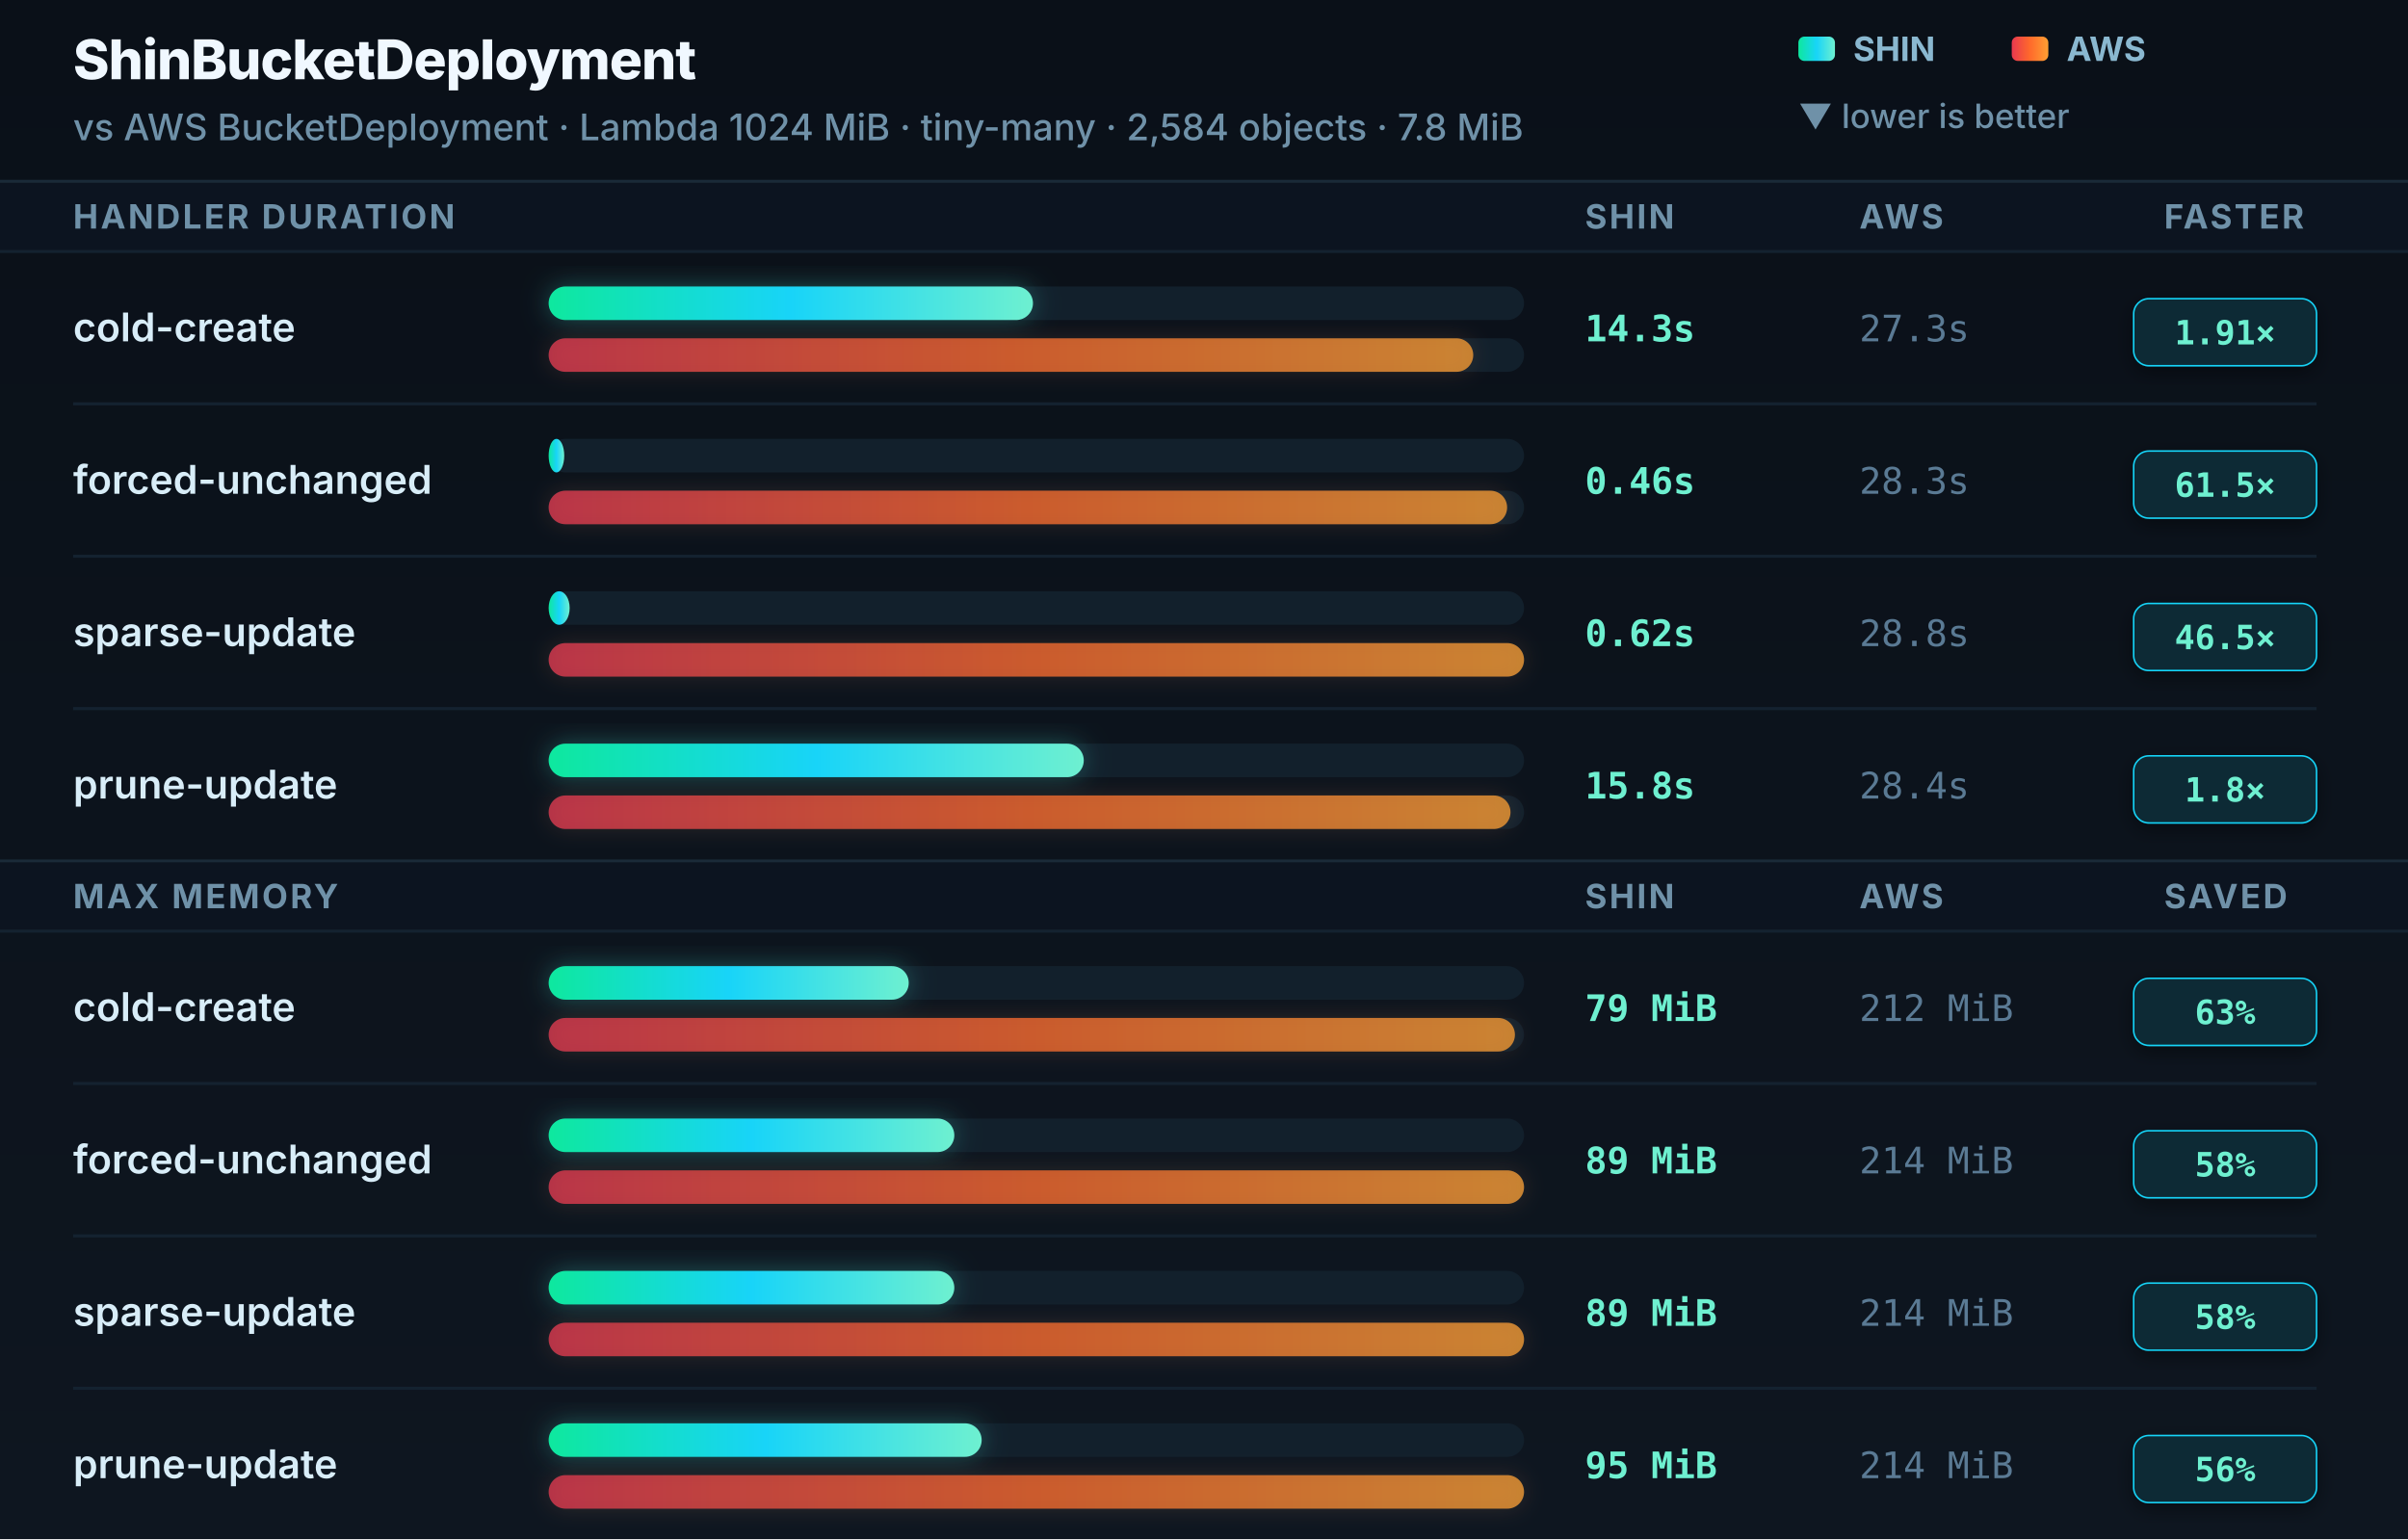
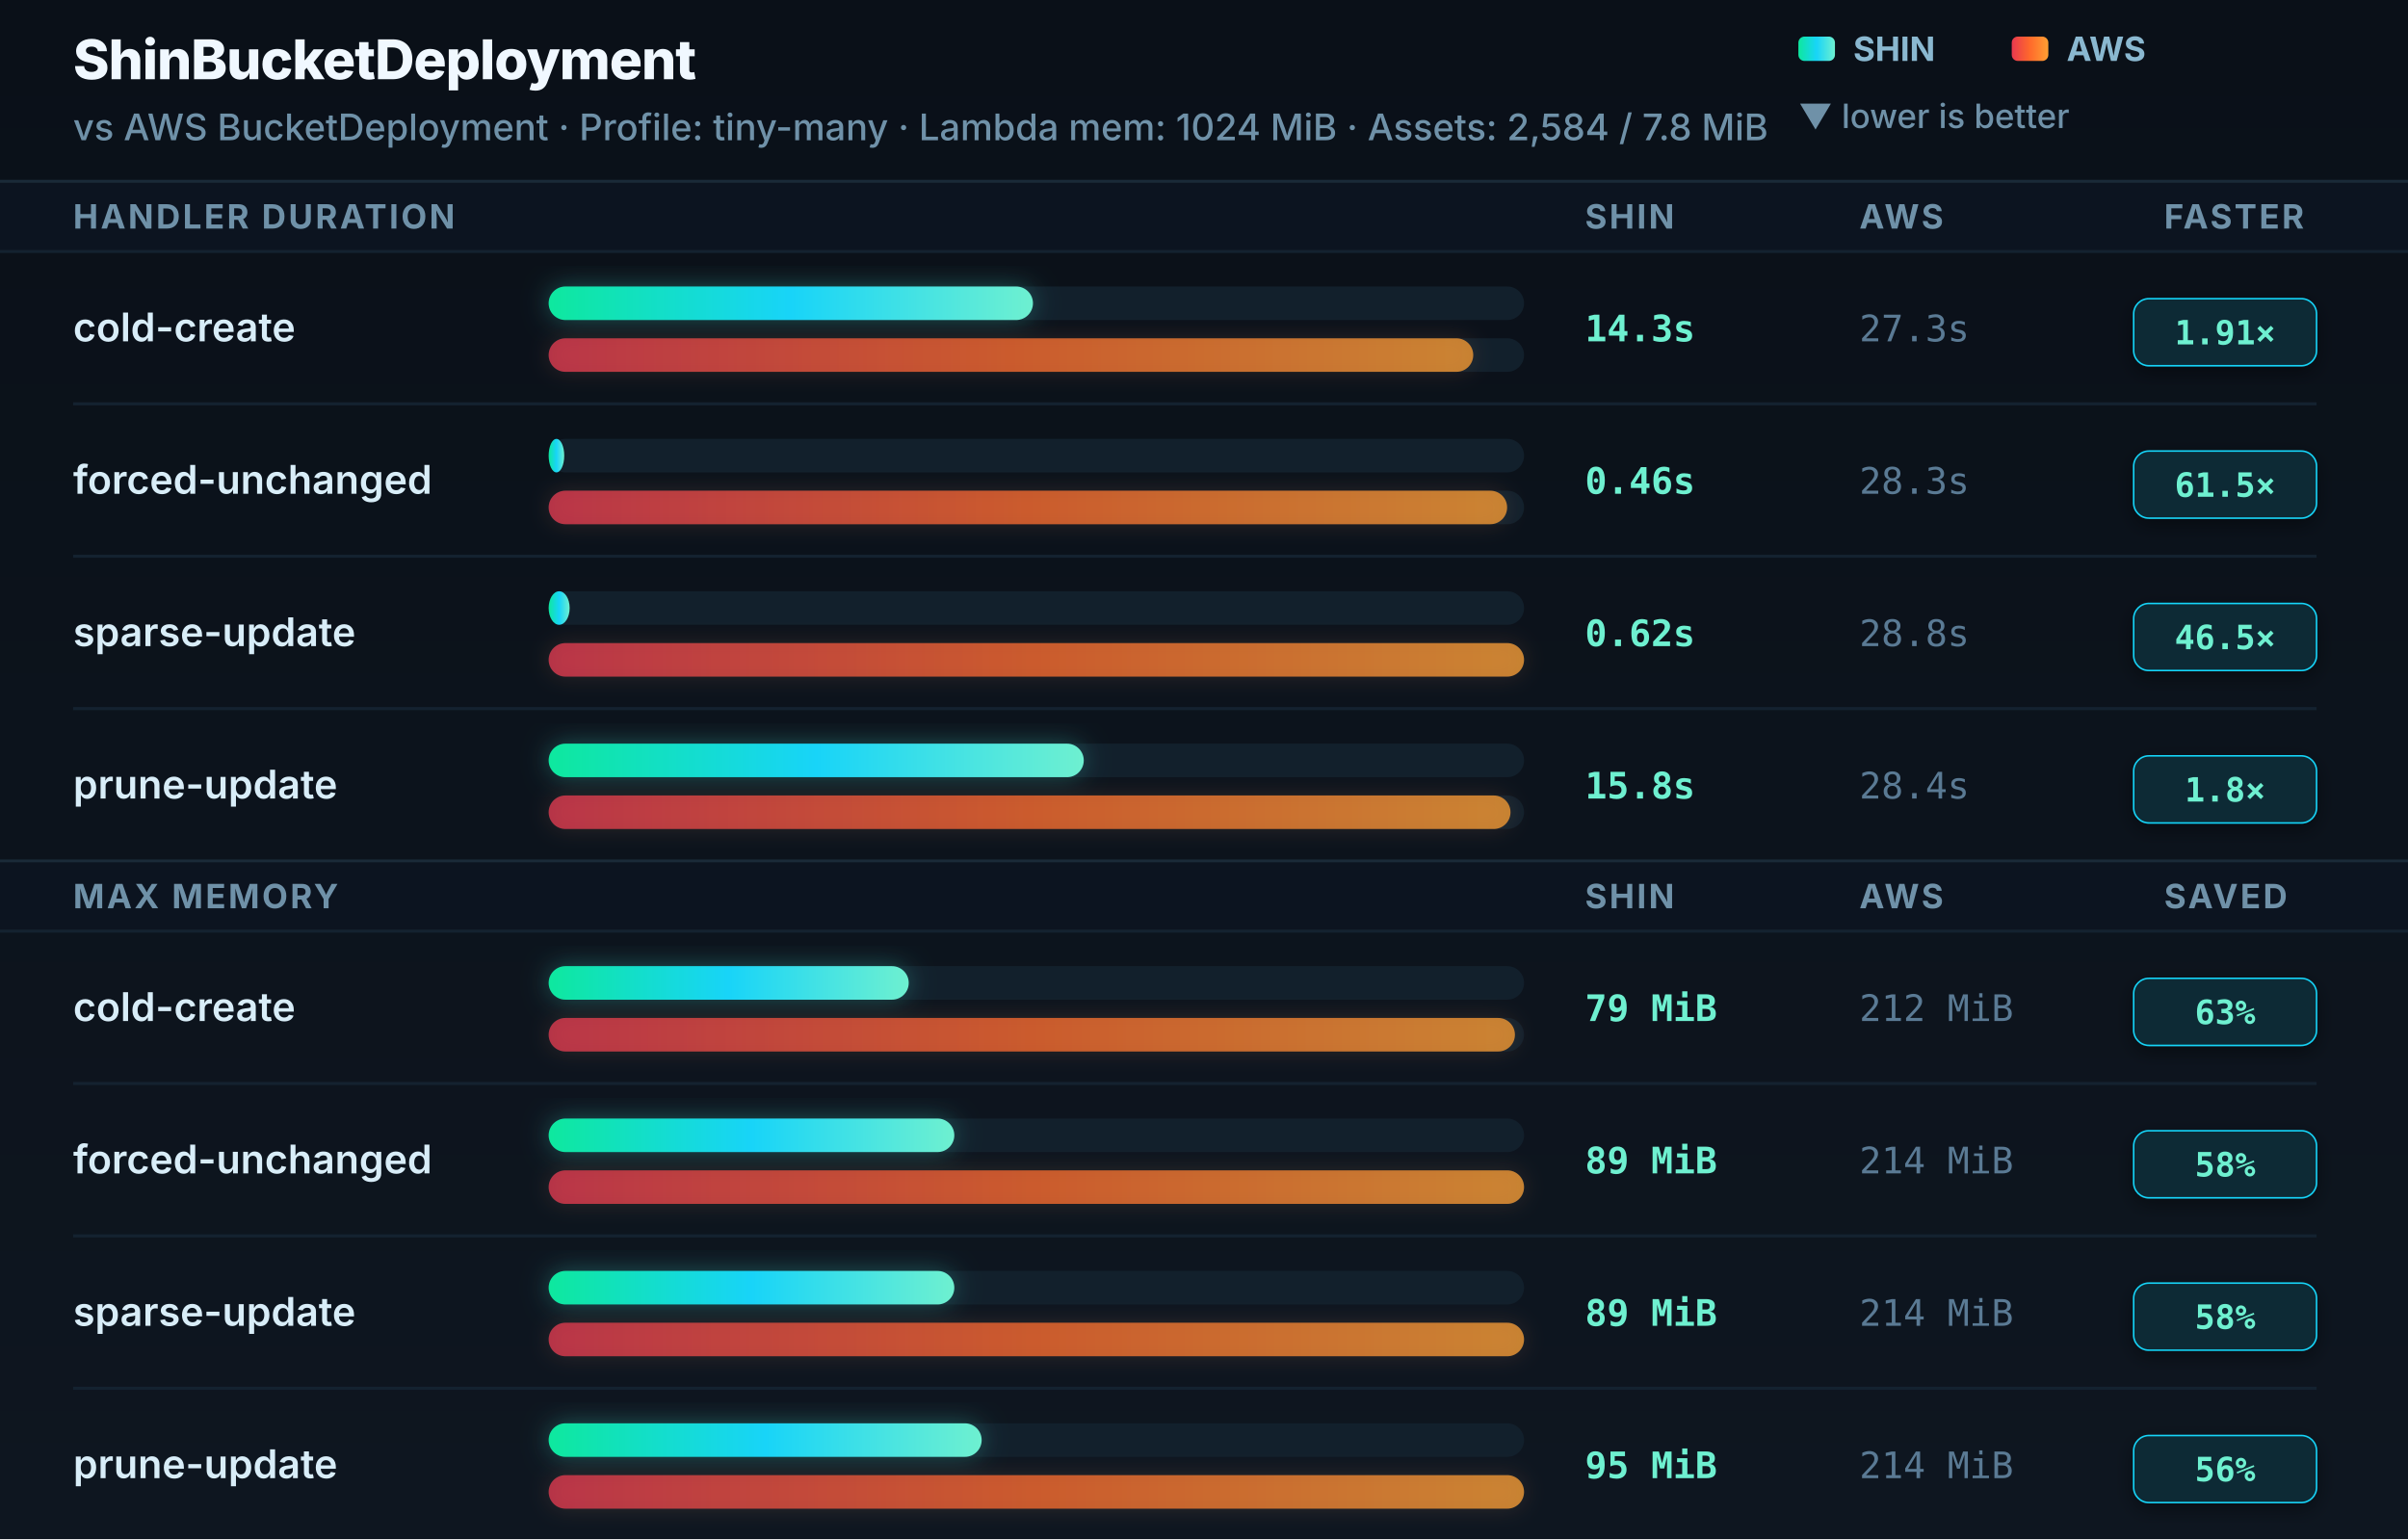
<svg xmlns="http://www.w3.org/2000/svg" width="790" height="505" viewBox="0 0 790 505" role="img" aria-labelledby="title desc">
  <defs>
    <linearGradient id="shin" x1="0" y1="0" x2="1" y2="0">
      <stop offset="0" stop-color="#0ee89e" />
      <stop offset="0.5" stop-color="#18d4f8" />
      <stop offset="1" stop-color="#6ef0d0" />
    </linearGradient>
    <linearGradient id="aws" x1="0" y1="0" x2="1" y2="0">
      <stop offset="0" stop-color="#e8384f" />
      <stop offset="0.5" stop-color="#ff6a2b" />
      <stop offset="1" stop-color="#ffa033" />
    </linearGradient>
    <linearGradient id="bgGrad" x1="0" y1="0" x2="0" y2="1">
      <stop offset="0" stop-color="#0a1018" />
      <stop offset="1" stop-color="#0e1620" />
    </linearGradient>
    <filter id="gS" x="-8%" y="-60%" width="116%" height="220%">
      <feGaussianBlur in="SourceGraphic" stdDeviation="4" />
      <feColorMatrix type="matrix" values="0 0 0 0 0.06 0 0 0 0 0.85 0 0 0 0 0.7 0 0 0 0.6 0" />
    </filter>
    <filter id="gA" x="-8%" y="-60%" width="116%" height="220%">
      <feGaussianBlur in="SourceGraphic" stdDeviation="3.5" />
      <feColorMatrix type="matrix" values="0 0 0 0 0.95 0 0 0 0 0.35 0 0 0 0 0.15 0 0 0 0.4 0" />
    </filter>
    <filter id="badgeShadow" x="-20%" y="-30%" width="140%" height="160%">
      <feDropShadow dx="0" dy="2" stdDeviation="3" flood-color="#000" flood-opacity="0.4" />
    </filter>
  </defs>
  <rect width="790" height="505" fill="url(#bgGrad)" />
  <text x="24" y="26" font-family="Inter, -apple-system, sans-serif" font-size="18" font-weight="800" fill="#f0f8ff" letter-spacing="-0.3">ShinBucketDeployment</text>
-   <text x="24" y="46" font-family="Inter, -apple-system, sans-serif" font-size="12" font-weight="500" fill="#6f91a8">vs AWS BucketDeployment · Lambda 1024 MiB · tiny-many · 2,584 objects · 7.8 MiB</text>
+   <text x="24" y="46" font-family="Inter, -apple-system, sans-serif" font-size="12" font-weight="500" fill="#6f91a8">vs AWS BucketDeployment · Profile: tiny-many · Lambda mem: 1024 MiB · Assets: 2,584 / 7.8 MiB</text>
  <rect x="590" y="12" width="12" height="8" rx="2" fill="url(#shin)" />
  <text x="608" y="20" font-family="Inter, -apple-system, sans-serif" font-size="11" font-weight="700" fill="#8ab8d0">SHIN</text>
  <rect x="660" y="12" width="12" height="8" rx="2" fill="url(#aws)" />
  <text x="678" y="20" font-family="Inter, -apple-system, sans-serif" font-size="11" font-weight="700" fill="#8ab8d0">AWS</text>
  <text x="590" y="42" font-family="Inter, -apple-system, sans-serif" font-size="11" font-weight="500" fill="#6f91a8">▼ lower is better</text>
  <rect x="0" y="59" width="790" height="1" fill="#1a2a38" />
  <rect y="60" width="790" height="22" fill="#0c1420" />
  <text x="24" y="75" font-family="Inter, -apple-system, sans-serif" font-size="11" font-weight="700" fill="#6f91a8" letter-spacing="0.8">HANDLER DURATION</text>
  <text x="520" y="75" font-family="Inter, -apple-system, sans-serif" font-size="11" font-weight="700" fill="#6f91a8" letter-spacing="0.8">SHIN</text>
  <text x="610" y="75" font-family="Inter, -apple-system, sans-serif" font-size="11" font-weight="700" fill="#6f91a8" letter-spacing="0.8">AWS</text>
  <text x="710" y="75" font-family="Inter, -apple-system, sans-serif" font-size="11" font-weight="700" fill="#6f91a8" letter-spacing="0.8">FASTER</text>
  <rect x="0" y="82" width="790" height="1" fill="#142230" />
  <text x="24" y="112" font-family="Inter, -apple-system, sans-serif" font-size="13" font-weight="600" fill="#d8edf8">cold-create</text>
  <rect x="180" y="94" width="320" height="11" rx="5.5" fill="#12202c" />
  <rect x="180" y="94" width="158.889" height="11" rx="5.5" fill="url(#shin)" filter="url(#gS)" opacity="0.5" />
  <rect x="180" y="94" width="158.889" height="11" rx="5.5" fill="url(#shin)" />
  <rect x="180" y="111" width="320" height="11" rx="5.5" fill="#12202c" />
  <rect x="180" y="111" width="303.333" height="11" rx="5.5" fill="url(#aws)" filter="url(#gA)" opacity="0.35" />
  <rect x="180" y="111" width="303.333" height="11" rx="5.5" fill="url(#aws)" opacity="0.75" />
  <text x="520" y="112" font-family="JetBrains Mono, monospace" font-size="12" font-weight="700" fill="#6ef0d0">14.3s</text>
  <text x="610" y="112" font-family="JetBrains Mono, monospace" font-size="12" font-weight="400" fill="#5a7a94">27.3s</text>
  <rect x="700" y="98" width="60" height="22" rx="5" fill="#082b35" stroke="#18d4f8" stroke-width="0.5" filter="url(#badgeShadow)" />
  <text x="730" y="113" text-anchor="middle" font-family="JetBrains Mono, monospace" font-size="11" font-weight="800" fill="#6ef0d0">1.91×</text>
  <rect x="24" y="132" width="736" height="1" fill="#142230" />
  <text x="24" y="162" font-family="Inter, -apple-system, sans-serif" font-size="13" font-weight="600" fill="#d8edf8">forced-unchanged</text>
  <rect x="180" y="144" width="320" height="11" rx="5.5" fill="#12202c" />
  <rect x="180" y="144" width="5.111" height="11" rx="5.5" fill="url(#shin)" />
  <rect x="180" y="161" width="320" height="11" rx="5.5" fill="#12202c" />
  <rect x="180" y="161" width="314.444" height="11" rx="5.5" fill="url(#aws)" filter="url(#gA)" opacity="0.35" />
  <rect x="180" y="161" width="314.444" height="11" rx="5.5" fill="url(#aws)" opacity="0.75" />
  <text x="520" y="162" font-family="JetBrains Mono, monospace" font-size="12" font-weight="700" fill="#6ef0d0">0.46s</text>
  <text x="610" y="162" font-family="JetBrains Mono, monospace" font-size="12" font-weight="400" fill="#5a7a94">28.3s</text>
  <rect x="700" y="148" width="60" height="22" rx="5" fill="#082b35" stroke="#18d4f8" stroke-width="0.5" filter="url(#badgeShadow)" />
  <text x="730" y="163" text-anchor="middle" font-family="JetBrains Mono, monospace" font-size="11" font-weight="800" fill="#6ef0d0">61.5×</text>
  <rect x="24" y="182" width="736" height="1" fill="#142230" />
  <text x="24" y="212" font-family="Inter, -apple-system, sans-serif" font-size="13" font-weight="600" fill="#d8edf8">sparse-update</text>
  <rect x="180" y="194" width="320" height="11" rx="5.5" fill="#12202c" />
  <rect x="180" y="194" width="6.889" height="11" rx="5.5" fill="url(#shin)" />
  <rect x="180" y="211" width="320" height="11" rx="5.5" fill="#12202c" />
  <rect x="180" y="211" width="320" height="11" rx="5.5" fill="url(#aws)" filter="url(#gA)" opacity="0.35" />
  <rect x="180" y="211" width="320" height="11" rx="5.5" fill="url(#aws)" opacity="0.75" />
  <text x="520" y="212" font-family="JetBrains Mono, monospace" font-size="12" font-weight="700" fill="#6ef0d0">0.62s</text>
  <text x="610" y="212" font-family="JetBrains Mono, monospace" font-size="12" font-weight="400" fill="#5a7a94">28.8s</text>
  <rect x="700" y="198" width="60" height="22" rx="5" fill="#082b35" stroke="#18d4f8" stroke-width="0.5" filter="url(#badgeShadow)" />
  <text x="730" y="213" text-anchor="middle" font-family="JetBrains Mono, monospace" font-size="11" font-weight="800" fill="#6ef0d0">46.5×</text>
  <rect x="24" y="232" width="736" height="1" fill="#142230" />
  <text x="24" y="262" font-family="Inter, -apple-system, sans-serif" font-size="13" font-weight="600" fill="#d8edf8">prune-update</text>
  <rect x="180" y="244" width="320" height="11" rx="5.5" fill="#12202c" />
  <rect x="180" y="244" width="175.556" height="11" rx="5.5" fill="url(#shin)" filter="url(#gS)" opacity="0.5" />
  <rect x="180" y="244" width="175.556" height="11" rx="5.5" fill="url(#shin)" />
  <rect x="180" y="261" width="320" height="11" rx="5.5" fill="#12202c" />
  <rect x="180" y="261" width="315.556" height="11" rx="5.5" fill="url(#aws)" filter="url(#gA)" opacity="0.35" />
  <rect x="180" y="261" width="315.556" height="11" rx="5.5" fill="url(#aws)" opacity="0.75" />
  <text x="520" y="262" font-family="JetBrains Mono, monospace" font-size="12" font-weight="700" fill="#6ef0d0">15.8s</text>
  <text x="610" y="262" font-family="JetBrains Mono, monospace" font-size="12" font-weight="400" fill="#5a7a94">28.4s</text>
  <rect x="700" y="248" width="60" height="22" rx="5" fill="#082b35" stroke="#18d4f8" stroke-width="0.5" filter="url(#badgeShadow)" />
  <text x="730" y="263" text-anchor="middle" font-family="JetBrains Mono, monospace" font-size="11" font-weight="800" fill="#6ef0d0">1.8×</text>
  <rect x="0" y="282" width="790" height="1" fill="#1a2a38" />
  <rect y="283" width="790" height="22" fill="#0c1420" />
  <text x="24" y="298" font-family="Inter, -apple-system, sans-serif" font-size="11" font-weight="700" fill="#6f91a8" letter-spacing="0.8">MAX MEMORY</text>
  <text x="520" y="298" font-family="Inter, -apple-system, sans-serif" font-size="11" font-weight="700" fill="#6f91a8" letter-spacing="0.8">SHIN</text>
  <text x="610" y="298" font-family="Inter, -apple-system, sans-serif" font-size="11" font-weight="700" fill="#6f91a8" letter-spacing="0.8">AWS</text>
  <text x="710" y="298" font-family="Inter, -apple-system, sans-serif" font-size="11" font-weight="700" fill="#6f91a8" letter-spacing="0.8">SAVED</text>
  <rect x="0" y="305" width="790" height="1" fill="#142230" />
  <text x="24" y="335" font-family="Inter, -apple-system, sans-serif" font-size="13" font-weight="600" fill="#d8edf8">cold-create</text>
  <rect x="180" y="317" width="320" height="11" rx="5.5" fill="#12202c" />
  <rect x="180" y="317" width="118.131" height="11" rx="5.5" fill="url(#shin)" filter="url(#gS)" opacity="0.5" />
  <rect x="180" y="317" width="118.131" height="11" rx="5.5" fill="url(#shin)" />
  <rect x="180" y="334" width="320" height="11" rx="5.5" fill="#12202c" />
  <rect x="180" y="334" width="317.009" height="11" rx="5.5" fill="url(#aws)" filter="url(#gA)" opacity="0.35" />
  <rect x="180" y="334" width="317.009" height="11" rx="5.5" fill="url(#aws)" opacity="0.75" />
  <text x="520" y="335" font-family="JetBrains Mono, monospace" font-size="12" font-weight="700" fill="#6ef0d0">79 MiB</text>
  <text x="610" y="335" font-family="JetBrains Mono, monospace" font-size="12" font-weight="400" fill="#5a7a94">212 MiB</text>
  <rect x="700" y="321" width="60" height="22" rx="5" fill="#082b35" stroke="#18d4f8" stroke-width="0.5" filter="url(#badgeShadow)" />
  <text x="730" y="336" text-anchor="middle" font-family="JetBrains Mono, monospace" font-size="11" font-weight="800" fill="#6ef0d0">63%</text>
  <rect x="24" y="355" width="736" height="1" fill="#142230" />
  <text x="24" y="385" font-family="Inter, -apple-system, sans-serif" font-size="13" font-weight="600" fill="#d8edf8">forced-unchanged</text>
  <rect x="180" y="367" width="320" height="11" rx="5.5" fill="#12202c" />
  <rect x="180" y="367" width="133.084" height="11" rx="5.5" fill="url(#shin)" filter="url(#gS)" opacity="0.5" />
  <rect x="180" y="367" width="133.084" height="11" rx="5.5" fill="url(#shin)" />
  <rect x="180" y="384" width="320" height="11" rx="5.5" fill="#12202c" />
  <rect x="180" y="384" width="320" height="11" rx="5.5" fill="url(#aws)" filter="url(#gA)" opacity="0.35" />
  <rect x="180" y="384" width="320" height="11" rx="5.5" fill="url(#aws)" opacity="0.75" />
  <text x="520" y="385" font-family="JetBrains Mono, monospace" font-size="12" font-weight="700" fill="#6ef0d0">89 MiB</text>
  <text x="610" y="385" font-family="JetBrains Mono, monospace" font-size="12" font-weight="400" fill="#5a7a94">214 MiB</text>
  <rect x="700" y="371" width="60" height="22" rx="5" fill="#082b35" stroke="#18d4f8" stroke-width="0.5" filter="url(#badgeShadow)" />
  <text x="730" y="386" text-anchor="middle" font-family="JetBrains Mono, monospace" font-size="11" font-weight="800" fill="#6ef0d0">58%</text>
  <rect x="24" y="405" width="736" height="1" fill="#142230" />
  <text x="24" y="435" font-family="Inter, -apple-system, sans-serif" font-size="13" font-weight="600" fill="#d8edf8">sparse-update</text>
  <rect x="180" y="417" width="320" height="11" rx="5.5" fill="#12202c" />
  <rect x="180" y="417" width="133.084" height="11" rx="5.5" fill="url(#shin)" filter="url(#gS)" opacity="0.5" />
  <rect x="180" y="417" width="133.084" height="11" rx="5.5" fill="url(#shin)" />
  <rect x="180" y="434" width="320" height="11" rx="5.5" fill="#12202c" />
  <rect x="180" y="434" width="320" height="11" rx="5.5" fill="url(#aws)" filter="url(#gA)" opacity="0.35" />
  <rect x="180" y="434" width="320" height="11" rx="5.5" fill="url(#aws)" opacity="0.75" />
  <text x="520" y="435" font-family="JetBrains Mono, monospace" font-size="12" font-weight="700" fill="#6ef0d0">89 MiB</text>
  <text x="610" y="435" font-family="JetBrains Mono, monospace" font-size="12" font-weight="400" fill="#5a7a94">214 MiB</text>
  <rect x="700" y="421" width="60" height="22" rx="5" fill="#082b35" stroke="#18d4f8" stroke-width="0.5" filter="url(#badgeShadow)" />
  <text x="730" y="436" text-anchor="middle" font-family="JetBrains Mono, monospace" font-size="11" font-weight="800" fill="#6ef0d0">58%</text>
  <rect x="24" y="455" width="736" height="1" fill="#142230" />
  <text x="24" y="485" font-family="Inter, -apple-system, sans-serif" font-size="13" font-weight="600" fill="#d8edf8">prune-update</text>
  <rect x="180" y="467" width="320" height="11" rx="5.5" fill="#12202c" />
  <rect x="180" y="467" width="142.056" height="11" rx="5.5" fill="url(#shin)" filter="url(#gS)" opacity="0.5" />
  <rect x="180" y="467" width="142.056" height="11" rx="5.5" fill="url(#shin)" />
  <rect x="180" y="484" width="320" height="11" rx="5.5" fill="#12202c" />
  <rect x="180" y="484" width="320" height="11" rx="5.5" fill="url(#aws)" filter="url(#gA)" opacity="0.35" />
  <rect x="180" y="484" width="320" height="11" rx="5.5" fill="url(#aws)" opacity="0.75" />
  <text x="520" y="485" font-family="JetBrains Mono, monospace" font-size="12" font-weight="700" fill="#6ef0d0">95 MiB</text>
  <text x="610" y="485" font-family="JetBrains Mono, monospace" font-size="12" font-weight="400" fill="#5a7a94">214 MiB</text>
  <rect x="700" y="471" width="60" height="22" rx="5" fill="#082b35" stroke="#18d4f8" stroke-width="0.5" filter="url(#badgeShadow)" />
  <text x="730" y="486" text-anchor="middle" font-family="JetBrains Mono, monospace" font-size="11" font-weight="800" fill="#6ef0d0">56%</text>
</svg>
